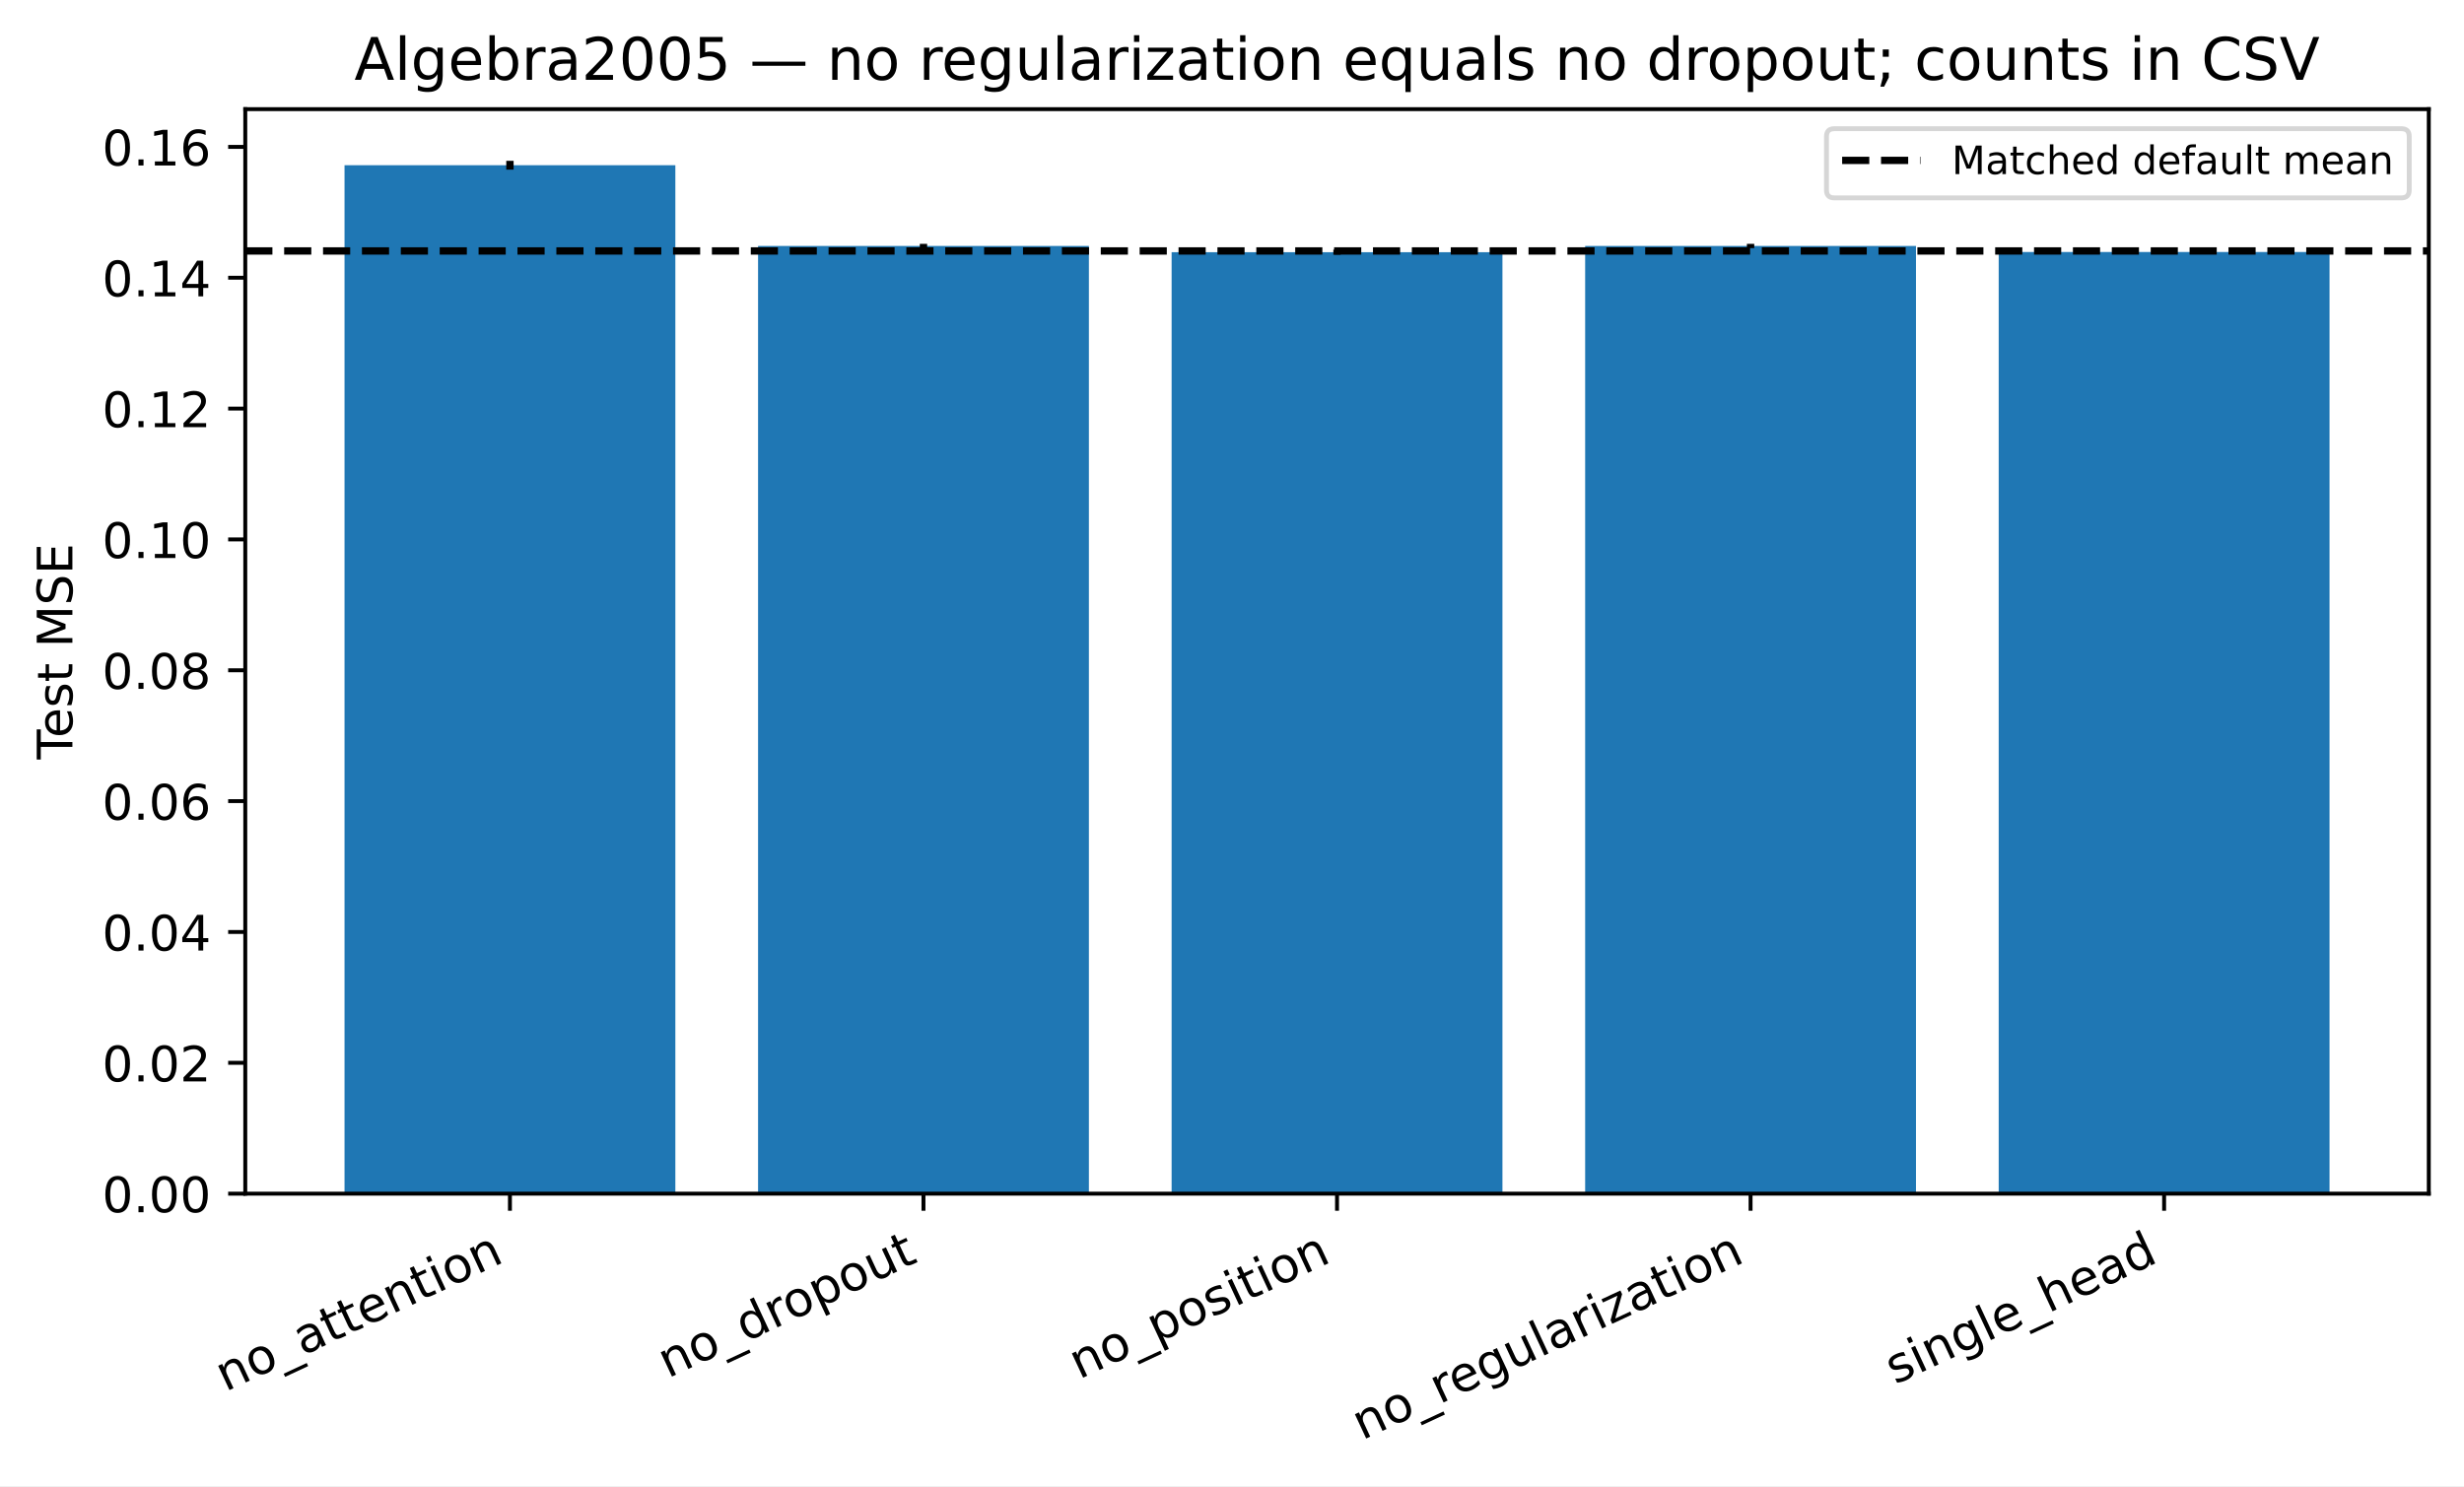
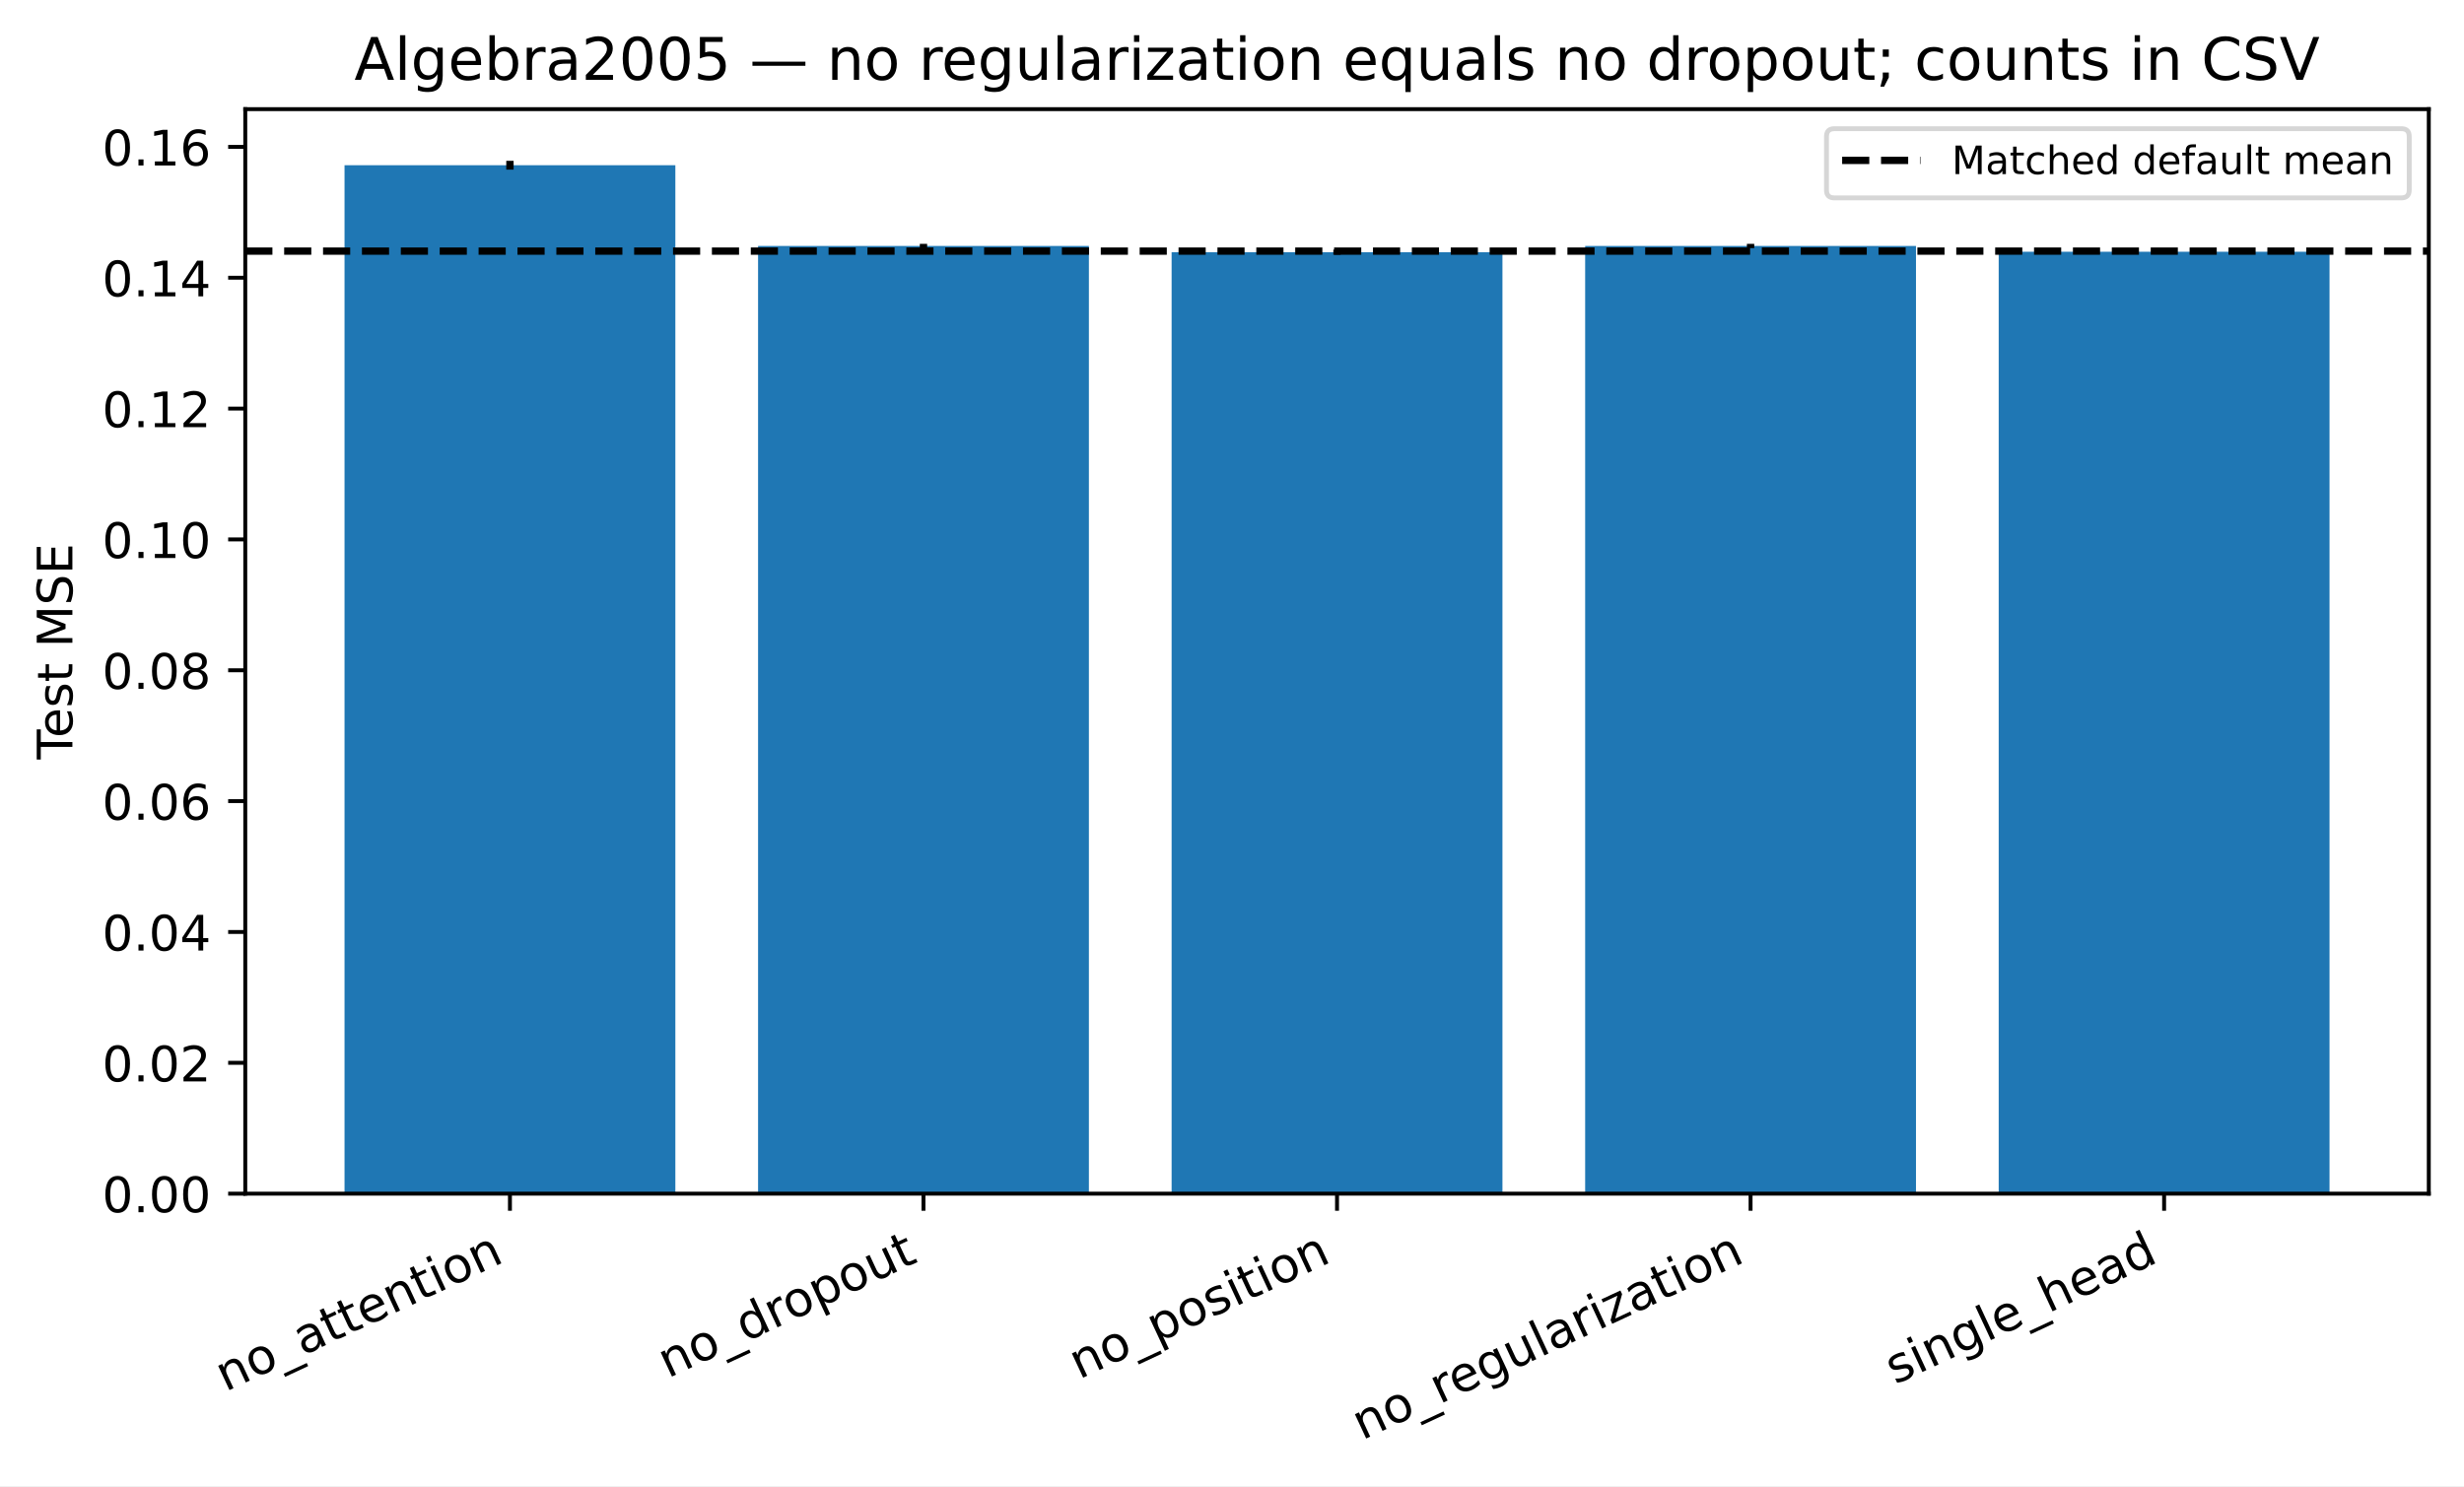
<svg xmlns="http://www.w3.org/2000/svg" xmlns:xlink="http://www.w3.org/1999/xlink" width="503.744pt" height="303.861pt" viewBox="0 0 503.744 303.861" version="1.1">
  <defs>
    <style type="text/css">*{stroke-linejoin: round; stroke-linecap: butt}</style>
  </defs>
  <g id="figure_1">
    <g id="patch_1">
      <path d="M 0 303.861  L 503.744 303.861  L 503.744 0  L 0 0  z " style="fill: #ffffff" />
    </g>
    <g id="axes_1">
      <g id="patch_2">
        <path d="M 50.144 244.078  L 496.544 244.078  L 496.544 22.318  L 50.144 22.318  z " style="fill: #ffffff" />
      </g>
      <g id="patch_3">
-         <path d="M 70.435 244.078  L 138.071 244.078  L 138.071 33.781  L 70.435 33.781  z " clip-path="url(#pffa61a6511)" style="fill: #1f77b4" />
+         <path d="M 70.435 244.078  L 138.071 244.078  L 138.071 33.781  L 70.435 33.781  z " clip-path="url(#pc9ebad5c51)" style="fill: #1f77b4" />
      </g>
      <g id="patch_4">
-         <path d="M 154.98 244.078  L 222.616 244.078  L 222.616 50.295  L 154.98 50.295  z " clip-path="url(#pffa61a6511)" style="fill: #1f77b4" />
+         <path d="M 154.98 244.078  L 222.616 244.078  L 222.616 50.295  L 154.98 50.295  z " clip-path="url(#pc9ebad5c51)" style="fill: #1f77b4" />
      </g>
      <g id="patch_5">
-         <path d="M 239.526 244.078  L 307.162 244.078  L 307.162 51.564  L 239.526 51.564  z " clip-path="url(#pffa61a6511)" style="fill: #1f77b4" />
+         <path d="M 239.526 244.078  L 307.162 244.078  L 307.162 51.564  L 239.526 51.564  z " clip-path="url(#pc9ebad5c51)" style="fill: #1f77b4" />
      </g>
      <g id="patch_6">
-         <path d="M 324.071 244.078  L 391.707 244.078  L 391.707 50.295  L 324.071 50.295  z " clip-path="url(#pffa61a6511)" style="fill: #1f77b4" />
+         <path d="M 324.071 244.078  L 391.707 244.078  L 391.707 50.295  L 324.071 50.295  z " clip-path="url(#pc9ebad5c51)" style="fill: #1f77b4" />
      </g>
      <g id="patch_7">
-         <path d="M 408.616 244.078  L 476.253 244.078  L 476.253 51.525  L 408.616 51.525  z " clip-path="url(#pffa61a6511)" style="fill: #1f77b4" />
+         <path d="M 408.616 244.078  L 476.253 244.078  L 476.253 51.478  L 408.616 51.478  z " clip-path="url(#pc9ebad5c51)" style="fill: #1f77b4" />
      </g>
      <g id="matplotlib.axis_1">
        <g id="xtick_1">
          <g id="line2d_1">
            <defs>
-               <path id="mc448c7e9de" d="M 0 0  L 0 3.5  " style="stroke: #000000; stroke-width: 0.8" />
+               <path id="mb2ed59b067" d="M 0 0  L 0 3.5  " style="stroke: #000000; stroke-width: 0.8" />
            </defs>
            <g>
-               <use xlink:href="#mc448c7e9de" x="104.253" y="244.078" style="stroke: #000000; stroke-width: 0.8" />
+               <use xlink:href="#mb2ed59b067" x="104.253" y="244.078" style="stroke: #000000; stroke-width: 0.8" />
            </g>
          </g>
          <g id="text_1">
            <g transform="translate(46.09527 284.6193) rotate(-25) scale(0.1 -0.1)">
              <defs>
                <path id="DejaVuSans-6e" d="M 3513 2113  L 3513 0  L 2938 0  L 2938 2094  Q 2938 2591 2744 2837  Q 2550 3084 2163 3084  Q 1697 3084 1428 2787  Q 1159 2491 1159 1978  L 1159 0  L 581 0  L 581 3500  L 1159 3500  L 1159 2956  Q 1366 3272 1645 3428  Q 1925 3584 2291 3584  Q 2894 3584 3203 3211  Q 3513 2838 3513 2113  z " transform="scale(0.015625)" />
                <path id="DejaVuSans-6f" d="M 1959 3097  Q 1497 3097 1228 2736  Q 959 2375 959 1747  Q 959 1119 1226 758  Q 1494 397 1959 397  Q 2419 397 2687 759  Q 2956 1122 2956 1747  Q 2956 2369 2687 2733  Q 2419 3097 1959 3097  z M 1959 3584  Q 2709 3584 3137 3096  Q 3566 2609 3566 1747  Q 3566 888 3137 398  Q 2709 -91 1959 -91  Q 1206 -91 779 398  Q 353 888 353 1747  Q 353 2609 779 3096  Q 1206 3584 1959 3584  z " transform="scale(0.015625)" />
                <path id="DejaVuSans-5f" d="M 3263 -1063  L 3263 -1509  L -63 -1509  L -63 -1063  L 3263 -1063  z " transform="scale(0.015625)" />
                <path id="DejaVuSans-61" d="M 2194 1759  Q 1497 1759 1228 1600  Q 959 1441 959 1056  Q 959 750 1161 570  Q 1363 391 1709 391  Q 2188 391 2477 730  Q 2766 1069 2766 1631  L 2766 1759  L 2194 1759  z M 3341 1997  L 3341 0  L 2766 0  L 2766 531  Q 2569 213 2275 61  Q 1981 -91 1556 -91  Q 1019 -91 701 211  Q 384 513 384 1019  Q 384 1609 779 1909  Q 1175 2209 1959 2209  L 2766 2209  L 2766 2266  Q 2766 2663 2505 2880  Q 2244 3097 1772 3097  Q 1472 3097 1187 3025  Q 903 2953 641 2809  L 641 3341  Q 956 3463 1253 3523  Q 1550 3584 1831 3584  Q 2591 3584 2966 3190  Q 3341 2797 3341 1997  z " transform="scale(0.015625)" />
                <path id="DejaVuSans-74" d="M 1172 4494  L 1172 3500  L 2356 3500  L 2356 3053  L 1172 3053  L 1172 1153  Q 1172 725 1289 603  Q 1406 481 1766 481  L 2356 481  L 2356 0  L 1766 0  Q 1100 0 847 248  Q 594 497 594 1153  L 594 3053  L 172 3053  L 172 3500  L 594 3500  L 594 4494  L 1172 4494  z " transform="scale(0.015625)" />
                <path id="DejaVuSans-65" d="M 3597 1894  L 3597 1613  L 953 1613  Q 991 1019 1311 708  Q 1631 397 2203 397  Q 2534 397 2845 478  Q 3156 559 3463 722  L 3463 178  Q 3153 47 2828 -22  Q 2503 -91 2169 -91  Q 1331 -91 842 396  Q 353 884 353 1716  Q 353 2575 817 3079  Q 1281 3584 2069 3584  Q 2775 3584 3186 3129  Q 3597 2675 3597 1894  z M 3022 2063  Q 3016 2534 2758 2815  Q 2500 3097 2075 3097  Q 1594 3097 1305 2825  Q 1016 2553 972 2059  L 3022 2063  z " transform="scale(0.015625)" />
                <path id="DejaVuSans-69" d="M 603 3500  L 1178 3500  L 1178 0  L 603 0  L 603 3500  z M 603 4863  L 1178 4863  L 1178 4134  L 603 4134  L 603 4863  z " transform="scale(0.015625)" />
              </defs>
              <use xlink:href="#DejaVuSans-6e" />
              <use xlink:href="#DejaVuSans-6f" x="63.379" />
              <use xlink:href="#DejaVuSans-5f" x="124.561" />
              <use xlink:href="#DejaVuSans-61" x="174.561" />
              <use xlink:href="#DejaVuSans-74" x="235.84" />
              <use xlink:href="#DejaVuSans-74" x="275.049" />
              <use xlink:href="#DejaVuSans-65" x="314.258" />
              <use xlink:href="#DejaVuSans-6e" x="375.781" />
              <use xlink:href="#DejaVuSans-74" x="439.16" />
              <use xlink:href="#DejaVuSans-69" x="478.369" />
              <use xlink:href="#DejaVuSans-6f" x="506.152" />
              <use xlink:href="#DejaVuSans-6e" x="567.334" />
            </g>
          </g>
        </g>
        <g id="xtick_2">
          <g id="line2d_2">
            <g>
-               <use xlink:href="#mc448c7e9de" x="188.798" y="244.078" style="stroke: #000000; stroke-width: 0.8" />
+               <use xlink:href="#mb2ed59b067" x="188.798" y="244.078" style="stroke: #000000; stroke-width: 0.8" />
            </g>
          </g>
          <g id="text_2">
            <g transform="translate(136.5643 281.8571) rotate(-25) scale(0.1 -0.1)">
              <defs>
                <path id="DejaVuSans-64" d="M 2906 2969  L 2906 4863  L 3481 4863  L 3481 0  L 2906 0  L 2906 525  Q 2725 213 2448 61  Q 2172 -91 1784 -91  Q 1150 -91 751 415  Q 353 922 353 1747  Q 353 2572 751 3078  Q 1150 3584 1784 3584  Q 2172 3584 2448 3432  Q 2725 3281 2906 2969  z M 947 1747  Q 947 1113 1208 752  Q 1469 391 1925 391  Q 2381 391 2643 752  Q 2906 1113 2906 1747  Q 2906 2381 2643 2742  Q 2381 3103 1925 3103  Q 1469 3103 1208 2742  Q 947 2381 947 1747  z " transform="scale(0.015625)" />
                <path id="DejaVuSans-72" d="M 2631 2963  Q 2534 3019 2420 3045  Q 2306 3072 2169 3072  Q 1681 3072 1420 2755  Q 1159 2438 1159 1844  L 1159 0  L 581 0  L 581 3500  L 1159 3500  L 1159 2956  Q 1341 3275 1631 3429  Q 1922 3584 2338 3584  Q 2397 3584 2469 3576  Q 2541 3569 2628 3553  L 2631 2963  z " transform="scale(0.015625)" />
                <path id="DejaVuSans-70" d="M 1159 525  L 1159 -1331  L 581 -1331  L 581 3500  L 1159 3500  L 1159 2969  Q 1341 3281 1617 3432  Q 1894 3584 2278 3584  Q 2916 3584 3314 3078  Q 3713 2572 3713 1747  Q 3713 922 3314 415  Q 2916 -91 2278 -91  Q 1894 -91 1617 61  Q 1341 213 1159 525  z M 3116 1747  Q 3116 2381 2855 2742  Q 2594 3103 2138 3103  Q 1681 3103 1420 2742  Q 1159 2381 1159 1747  Q 1159 1113 1420 752  Q 1681 391 2138 391  Q 2594 391 2855 752  Q 3116 1113 3116 1747  z " transform="scale(0.015625)" />
                <path id="DejaVuSans-75" d="M 544 1381  L 544 3500  L 1119 3500  L 1119 1403  Q 1119 906 1312 657  Q 1506 409 1894 409  Q 2359 409 2629 706  Q 2900 1003 2900 1516  L 2900 3500  L 3475 3500  L 3475 0  L 2900 0  L 2900 538  Q 2691 219 2414 64  Q 2138 -91 1772 -91  Q 1169 -91 856 284  Q 544 659 544 1381  z M 1991 3584  L 1991 3584  z " transform="scale(0.015625)" />
              </defs>
              <use xlink:href="#DejaVuSans-6e" />
              <use xlink:href="#DejaVuSans-6f" x="63.379" />
              <use xlink:href="#DejaVuSans-5f" x="124.561" />
              <use xlink:href="#DejaVuSans-64" x="174.561" />
              <use xlink:href="#DejaVuSans-72" x="238.037" />
              <use xlink:href="#DejaVuSans-6f" x="276.9" />
              <use xlink:href="#DejaVuSans-70" x="338.082" />
              <use xlink:href="#DejaVuSans-6f" x="401.559" />
              <use xlink:href="#DejaVuSans-75" x="462.74" />
              <use xlink:href="#DejaVuSans-74" x="526.119" />
            </g>
          </g>
        </g>
        <g id="xtick_3">
          <g id="line2d_3">
            <g>
-               <use xlink:href="#mc448c7e9de" x="273.344" y="244.078" style="stroke: #000000; stroke-width: 0.8" />
+               <use xlink:href="#mb2ed59b067" x="273.344" y="244.078" style="stroke: #000000; stroke-width: 0.8" />
            </g>
          </g>
          <g id="text_3">
            <g transform="translate(220.6283 282.0816) rotate(-25) scale(0.1 -0.1)">
              <defs>
                <path id="DejaVuSans-73" d="M 2834 3397  L 2834 2853  Q 2591 2978 2328 3040  Q 2066 3103 1784 3103  Q 1356 3103 1142 2972  Q 928 2841 928 2578  Q 928 2378 1081 2264  Q 1234 2150 1697 2047  L 1894 2003  Q 2506 1872 2764 1633  Q 3022 1394 3022 966  Q 3022 478 2636 193  Q 2250 -91 1575 -91  Q 1294 -91 989 -36  Q 684 19 347 128  L 347 722  Q 666 556 975 473  Q 1284 391 1588 391  Q 1994 391 2212 530  Q 2431 669 2431 922  Q 2431 1156 2273 1281  Q 2116 1406 1581 1522  L 1381 1569  Q 847 1681 609 1914  Q 372 2147 372 2553  Q 372 3047 722 3315  Q 1072 3584 1716 3584  Q 2034 3584 2315 3537  Q 2597 3491 2834 3397  z " transform="scale(0.015625)" />
              </defs>
              <use xlink:href="#DejaVuSans-6e" />
              <use xlink:href="#DejaVuSans-6f" x="63.379" />
              <use xlink:href="#DejaVuSans-5f" x="124.561" />
              <use xlink:href="#DejaVuSans-70" x="174.561" />
              <use xlink:href="#DejaVuSans-6f" x="238.037" />
              <use xlink:href="#DejaVuSans-73" x="299.219" />
              <use xlink:href="#DejaVuSans-69" x="351.318" />
              <use xlink:href="#DejaVuSans-74" x="379.102" />
              <use xlink:href="#DejaVuSans-69" x="418.311" />
              <use xlink:href="#DejaVuSans-6f" x="446.094" />
              <use xlink:href="#DejaVuSans-6e" x="507.275" />
            </g>
          </g>
        </g>
        <g id="xtick_4">
          <g id="line2d_4">
            <g>
-               <use xlink:href="#mc448c7e9de" x="357.889" y="244.078" style="stroke: #000000; stroke-width: 0.8" />
+               <use xlink:href="#mb2ed59b067" x="357.889" y="244.078" style="stroke: #000000; stroke-width: 0.8" />
            </g>
          </g>
          <g id="text_4">
            <g transform="translate(278.49 294.5244) rotate(-25) scale(0.1 -0.1)">
              <defs>
                <path id="DejaVuSans-67" d="M 2906 1791  Q 2906 2416 2648 2759  Q 2391 3103 1925 3103  Q 1463 3103 1205 2759  Q 947 2416 947 1791  Q 947 1169 1205 825  Q 1463 481 1925 481  Q 2391 481 2648 825  Q 2906 1169 2906 1791  z M 3481 434  Q 3481 -459 3084 -895  Q 2688 -1331 1869 -1331  Q 1566 -1331 1297 -1286  Q 1028 -1241 775 -1147  L 775 -588  Q 1028 -725 1275 -790  Q 1522 -856 1778 -856  Q 2344 -856 2625 -561  Q 2906 -266 2906 331  L 2906 616  Q 2728 306 2450 153  Q 2172 0 1784 0  Q 1141 0 747 490  Q 353 981 353 1791  Q 353 2603 747 3093  Q 1141 3584 1784 3584  Q 2172 3584 2450 3431  Q 2728 3278 2906 2969  L 2906 3500  L 3481 3500  L 3481 434  z " transform="scale(0.015625)" />
                <path id="DejaVuSans-6c" d="M 603 4863  L 1178 4863  L 1178 0  L 603 0  L 603 4863  z " transform="scale(0.015625)" />
                <path id="DejaVuSans-7a" d="M 353 3500  L 3084 3500  L 3084 2975  L 922 459  L 3084 459  L 3084 0  L 275 0  L 275 525  L 2438 3041  L 353 3041  L 353 3500  z " transform="scale(0.015625)" />
              </defs>
              <use xlink:href="#DejaVuSans-6e" />
              <use xlink:href="#DejaVuSans-6f" x="63.379" />
              <use xlink:href="#DejaVuSans-5f" x="124.561" />
              <use xlink:href="#DejaVuSans-72" x="174.561" />
              <use xlink:href="#DejaVuSans-65" x="213.424" />
              <use xlink:href="#DejaVuSans-67" x="274.947" />
              <use xlink:href="#DejaVuSans-75" x="338.424" />
              <use xlink:href="#DejaVuSans-6c" x="401.803" />
              <use xlink:href="#DejaVuSans-61" x="429.586" />
              <use xlink:href="#DejaVuSans-72" x="490.865" />
              <use xlink:href="#DejaVuSans-69" x="531.979" />
              <use xlink:href="#DejaVuSans-7a" x="559.762" />
              <use xlink:href="#DejaVuSans-61" x="612.252" />
              <use xlink:href="#DejaVuSans-74" x="673.531" />
              <use xlink:href="#DejaVuSans-69" x="712.74" />
              <use xlink:href="#DejaVuSans-6f" x="740.523" />
              <use xlink:href="#DejaVuSans-6e" x="801.705" />
            </g>
          </g>
        </g>
        <g id="xtick_5">
          <g id="line2d_5">
            <g>
-               <use xlink:href="#mc448c7e9de" x="442.435" y="244.078" style="stroke: #000000; stroke-width: 0.8" />
+               <use xlink:href="#mb2ed59b067" x="442.435" y="244.078" style="stroke: #000000; stroke-width: 0.8" />
            </g>
          </g>
          <g id="text_5">
            <g transform="translate(387.4477 283.1408) rotate(-25) scale(0.1 -0.1)">
              <defs>
                <path id="DejaVuSans-68" d="M 3513 2113  L 3513 0  L 2938 0  L 2938 2094  Q 2938 2591 2744 2837  Q 2550 3084 2163 3084  Q 1697 3084 1428 2787  Q 1159 2491 1159 1978  L 1159 0  L 581 0  L 581 4863  L 1159 4863  L 1159 2956  Q 1366 3272 1645 3428  Q 1925 3584 2291 3584  Q 2894 3584 3203 3211  Q 3513 2838 3513 2113  z " transform="scale(0.015625)" />
              </defs>
              <use xlink:href="#DejaVuSans-73" />
              <use xlink:href="#DejaVuSans-69" x="52.1" />
              <use xlink:href="#DejaVuSans-6e" x="79.883" />
              <use xlink:href="#DejaVuSans-67" x="143.262" />
              <use xlink:href="#DejaVuSans-6c" x="206.738" />
              <use xlink:href="#DejaVuSans-65" x="234.521" />
              <use xlink:href="#DejaVuSans-5f" x="296.045" />
              <use xlink:href="#DejaVuSans-68" x="346.045" />
              <use xlink:href="#DejaVuSans-65" x="409.424" />
              <use xlink:href="#DejaVuSans-61" x="470.947" />
              <use xlink:href="#DejaVuSans-64" x="532.227" />
            </g>
          </g>
        </g>
      </g>
      <g id="matplotlib.axis_2">
        <g id="ytick_1">
          <g id="line2d_6">
            <defs>
-               <path id="m46045a763a" d="M 0 0  L -3.5 0  " style="stroke: #000000; stroke-width: 0.8" />
+               <path id="mafb5e9e0f9" d="M 0 0  L -3.5 0  " style="stroke: #000000; stroke-width: 0.8" />
            </defs>
            <g>
-               <use xlink:href="#m46045a763a" x="50.144" y="244.078" style="stroke: #000000; stroke-width: 0.8" />
+               <use xlink:href="#mafb5e9e0f9" x="50.144" y="244.078" style="stroke: #000000; stroke-width: 0.8" />
            </g>
          </g>
          <g id="text_6">
            <g transform="translate(20.87813 247.8773) scale(0.1 -0.1)">
              <defs>
                <path id="DejaVuSans-30" d="M 2034 4250  Q 1547 4250 1301 3770  Q 1056 3291 1056 2328  Q 1056 1369 1301 889  Q 1547 409 2034 409  Q 2525 409 2770 889  Q 3016 1369 3016 2328  Q 3016 3291 2770 3770  Q 2525 4250 2034 4250  z M 2034 4750  Q 2819 4750 3233 4129  Q 3647 3509 3647 2328  Q 3647 1150 3233 529  Q 2819 -91 2034 -91  Q 1250 -91 836 529  Q 422 1150 422 2328  Q 422 3509 836 4129  Q 1250 4750 2034 4750  z " transform="scale(0.015625)" />
                <path id="DejaVuSans-2e" d="M 684 794  L 1344 794  L 1344 0  L 684 0  L 684 794  z " transform="scale(0.015625)" />
              </defs>
              <use xlink:href="#DejaVuSans-30" />
              <use xlink:href="#DejaVuSans-2e" x="63.623" />
              <use xlink:href="#DejaVuSans-30" x="95.41" />
              <use xlink:href="#DejaVuSans-30" x="159.033" />
            </g>
          </g>
        </g>
        <g id="ytick_2">
          <g id="line2d_7">
            <g>
-               <use xlink:href="#m46045a763a" x="50.144" y="217.323" style="stroke: #000000; stroke-width: 0.8" />
+               <use xlink:href="#mafb5e9e0f9" x="50.144" y="217.323" style="stroke: #000000; stroke-width: 0.8" />
            </g>
          </g>
          <g id="text_7">
            <g transform="translate(20.87813 221.1222) scale(0.1 -0.1)">
              <defs>
                <path id="DejaVuSans-32" d="M 1228 531  L 3431 531  L 3431 0  L 469 0  L 469 531  Q 828 903 1448 1529  Q 2069 2156 2228 2338  Q 2531 2678 2651 2914  Q 2772 3150 2772 3378  Q 2772 3750 2511 3984  Q 2250 4219 1831 4219  Q 1534 4219 1204 4116  Q 875 4013 500 3803  L 500 4441  Q 881 4594 1212 4672  Q 1544 4750 1819 4750  Q 2544 4750 2975 4387  Q 3406 4025 3406 3419  Q 3406 3131 3298 2873  Q 3191 2616 2906 2266  Q 2828 2175 2409 1742  Q 1991 1309 1228 531  z " transform="scale(0.015625)" />
              </defs>
              <use xlink:href="#DejaVuSans-30" />
              <use xlink:href="#DejaVuSans-2e" x="63.623" />
              <use xlink:href="#DejaVuSans-30" x="95.41" />
              <use xlink:href="#DejaVuSans-32" x="159.033" />
            </g>
          </g>
        </g>
        <g id="ytick_3">
          <g id="line2d_8">
            <g>
-               <use xlink:href="#m46045a763a" x="50.144" y="190.568" style="stroke: #000000; stroke-width: 0.8" />
+               <use xlink:href="#mafb5e9e0f9" x="50.144" y="190.568" style="stroke: #000000; stroke-width: 0.8" />
            </g>
          </g>
          <g id="text_8">
            <g transform="translate(20.87813 194.3671) scale(0.1 -0.1)">
              <defs>
                <path id="DejaVuSans-34" d="M 2419 4116  L 825 1625  L 2419 1625  L 2419 4116  z M 2253 4666  L 3047 4666  L 3047 1625  L 3713 1625  L 3713 1100  L 3047 1100  L 3047 0  L 2419 0  L 2419 1100  L 313 1100  L 313 1709  L 2253 4666  z " transform="scale(0.015625)" />
              </defs>
              <use xlink:href="#DejaVuSans-30" />
              <use xlink:href="#DejaVuSans-2e" x="63.623" />
              <use xlink:href="#DejaVuSans-30" x="95.41" />
              <use xlink:href="#DejaVuSans-34" x="159.033" />
            </g>
          </g>
        </g>
        <g id="ytick_4">
          <g id="line2d_9">
            <g>
-               <use xlink:href="#m46045a763a" x="50.144" y="163.813" style="stroke: #000000; stroke-width: 0.8" />
+               <use xlink:href="#mafb5e9e0f9" x="50.144" y="163.813" style="stroke: #000000; stroke-width: 0.8" />
            </g>
          </g>
          <g id="text_9">
            <g transform="translate(20.87813 167.612) scale(0.1 -0.1)">
              <defs>
                <path id="DejaVuSans-36" d="M 2113 2584  Q 1688 2584 1439 2293  Q 1191 2003 1191 1497  Q 1191 994 1439 701  Q 1688 409 2113 409  Q 2538 409 2786 701  Q 3034 994 3034 1497  Q 3034 2003 2786 2293  Q 2538 2584 2113 2584  z M 3366 4563  L 3366 3988  Q 3128 4100 2886 4159  Q 2644 4219 2406 4219  Q 1781 4219 1451 3797  Q 1122 3375 1075 2522  Q 1259 2794 1537 2939  Q 1816 3084 2150 3084  Q 2853 3084 3261 2657  Q 3669 2231 3669 1497  Q 3669 778 3244 343  Q 2819 -91 2113 -91  Q 1303 -91 875 529  Q 447 1150 447 2328  Q 447 3434 972 4092  Q 1497 4750 2381 4750  Q 2619 4750 2861 4703  Q 3103 4656 3366 4563  z " transform="scale(0.015625)" />
              </defs>
              <use xlink:href="#DejaVuSans-30" />
              <use xlink:href="#DejaVuSans-2e" x="63.623" />
              <use xlink:href="#DejaVuSans-30" x="95.41" />
              <use xlink:href="#DejaVuSans-36" x="159.033" />
            </g>
          </g>
        </g>
        <g id="ytick_5">
          <g id="line2d_10">
            <g>
-               <use xlink:href="#m46045a763a" x="50.144" y="137.058" style="stroke: #000000; stroke-width: 0.8" />
+               <use xlink:href="#mafb5e9e0f9" x="50.144" y="137.058" style="stroke: #000000; stroke-width: 0.8" />
            </g>
          </g>
          <g id="text_10">
            <g transform="translate(20.87813 140.8569) scale(0.1 -0.1)">
              <defs>
                <path id="DejaVuSans-38" d="M 2034 2216  Q 1584 2216 1326 1975  Q 1069 1734 1069 1313  Q 1069 891 1326 650  Q 1584 409 2034 409  Q 2484 409 2743 651  Q 3003 894 3003 1313  Q 3003 1734 2745 1975  Q 2488 2216 2034 2216  z M 1403 2484  Q 997 2584 770 2862  Q 544 3141 544 3541  Q 544 4100 942 4425  Q 1341 4750 2034 4750  Q 2731 4750 3128 4425  Q 3525 4100 3525 3541  Q 3525 3141 3298 2862  Q 3072 2584 2669 2484  Q 3125 2378 3379 2068  Q 3634 1759 3634 1313  Q 3634 634 3220 271  Q 2806 -91 2034 -91  Q 1263 -91 848 271  Q 434 634 434 1313  Q 434 1759 690 2068  Q 947 2378 1403 2484  z M 1172 3481  Q 1172 3119 1398 2916  Q 1625 2713 2034 2713  Q 2441 2713 2670 2916  Q 2900 3119 2900 3481  Q 2900 3844 2670 4047  Q 2441 4250 2034 4250  Q 1625 4250 1398 4047  Q 1172 3844 1172 3481  z " transform="scale(0.015625)" />
              </defs>
              <use xlink:href="#DejaVuSans-30" />
              <use xlink:href="#DejaVuSans-2e" x="63.623" />
              <use xlink:href="#DejaVuSans-30" x="95.41" />
              <use xlink:href="#DejaVuSans-38" x="159.033" />
            </g>
          </g>
        </g>
        <g id="ytick_6">
          <g id="line2d_11">
            <g>
-               <use xlink:href="#m46045a763a" x="50.144" y="110.303" style="stroke: #000000; stroke-width: 0.8" />
+               <use xlink:href="#mafb5e9e0f9" x="50.144" y="110.303" style="stroke: #000000; stroke-width: 0.8" />
            </g>
          </g>
          <g id="text_11">
            <g transform="translate(20.87813 114.1018) scale(0.1 -0.1)">
              <defs>
                <path id="DejaVuSans-31" d="M 794 531  L 1825 531  L 1825 4091  L 703 3866  L 703 4441  L 1819 4666  L 2450 4666  L 2450 531  L 3481 531  L 3481 0  L 794 0  L 794 531  z " transform="scale(0.015625)" />
              </defs>
              <use xlink:href="#DejaVuSans-30" />
              <use xlink:href="#DejaVuSans-2e" x="63.623" />
              <use xlink:href="#DejaVuSans-31" x="95.41" />
              <use xlink:href="#DejaVuSans-30" x="159.033" />
            </g>
          </g>
        </g>
        <g id="ytick_7">
          <g id="line2d_12">
            <g>
-               <use xlink:href="#m46045a763a" x="50.144" y="83.548" style="stroke: #000000; stroke-width: 0.8" />
+               <use xlink:href="#mafb5e9e0f9" x="50.144" y="83.548" style="stroke: #000000; stroke-width: 0.8" />
            </g>
          </g>
          <g id="text_12">
            <g transform="translate(20.87813 87.34674) scale(0.1 -0.1)">
              <use xlink:href="#DejaVuSans-30" />
              <use xlink:href="#DejaVuSans-2e" x="63.623" />
              <use xlink:href="#DejaVuSans-31" x="95.41" />
              <use xlink:href="#DejaVuSans-32" x="159.033" />
            </g>
          </g>
        </g>
        <g id="ytick_8">
          <g id="line2d_13">
            <g>
-               <use xlink:href="#m46045a763a" x="50.144" y="56.792" style="stroke: #000000; stroke-width: 0.8" />
+               <use xlink:href="#mafb5e9e0f9" x="50.144" y="56.792" style="stroke: #000000; stroke-width: 0.8" />
            </g>
          </g>
          <g id="text_13">
            <g transform="translate(20.87813 60.59163) scale(0.1 -0.1)">
              <use xlink:href="#DejaVuSans-30" />
              <use xlink:href="#DejaVuSans-2e" x="63.623" />
              <use xlink:href="#DejaVuSans-31" x="95.41" />
              <use xlink:href="#DejaVuSans-34" x="159.033" />
            </g>
          </g>
        </g>
        <g id="ytick_9">
          <g id="line2d_14">
            <g>
-               <use xlink:href="#m46045a763a" x="50.144" y="30.037" style="stroke: #000000; stroke-width: 0.8" />
+               <use xlink:href="#mafb5e9e0f9" x="50.144" y="30.037" style="stroke: #000000; stroke-width: 0.8" />
            </g>
          </g>
          <g id="text_14">
            <g transform="translate(20.87813 33.83653) scale(0.1 -0.1)">
              <use xlink:href="#DejaVuSans-30" />
              <use xlink:href="#DejaVuSans-2e" x="63.623" />
              <use xlink:href="#DejaVuSans-31" x="95.41" />
              <use xlink:href="#DejaVuSans-36" x="159.033" />
            </g>
          </g>
        </g>
        <g id="text_15">
          <g transform="translate(14.79844 155.2802) rotate(-90) scale(0.1 -0.1)">
            <defs>
              <path id="DejaVuSans-54" d="M -19 4666  L 3928 4666  L 3928 4134  L 2272 4134  L 2272 0  L 1638 0  L 1638 4134  L -19 4134  L -19 4666  z " transform="scale(0.015625)" />
              <path id="DejaVuSans-20" transform="scale(0.015625)" />
              <path id="DejaVuSans-4d" d="M 628 4666  L 1569 4666  L 2759 1491  L 3956 4666  L 4897 4666  L 4897 0  L 4281 0  L 4281 4097  L 3078 897  L 2444 897  L 1241 4097  L 1241 0  L 628 0  L 628 4666  z " transform="scale(0.015625)" />
              <path id="DejaVuSans-53" d="M 3425 4513  L 3425 3897  Q 3066 4069 2747 4153  Q 2428 4238 2131 4238  Q 1616 4238 1336 4038  Q 1056 3838 1056 3469  Q 1056 3159 1242 3001  Q 1428 2844 1947 2747  L 2328 2669  Q 3034 2534 3370 2195  Q 3706 1856 3706 1288  Q 3706 609 3251 259  Q 2797 -91 1919 -91  Q 1588 -91 1214 -16  Q 841 59 441 206  L 441 856  Q 825 641 1194 531  Q 1563 422 1919 422  Q 2459 422 2753 634  Q 3047 847 3047 1241  Q 3047 1584 2836 1778  Q 2625 1972 2144 2069  L 1759 2144  Q 1053 2284 737 2584  Q 422 2884 422 3419  Q 422 4038 858 4394  Q 1294 4750 2059 4750  Q 2388 4750 2728 4690  Q 3069 4631 3425 4513  z " transform="scale(0.015625)" />
              <path id="DejaVuSans-45" d="M 628 4666  L 3578 4666  L 3578 4134  L 1259 4134  L 1259 2753  L 3481 2753  L 3481 2222  L 1259 2222  L 1259 531  L 3634 531  L 3634 0  L 628 0  L 628 4666  z " transform="scale(0.015625)" />
            </defs>
            <use xlink:href="#DejaVuSans-54" />
            <use xlink:href="#DejaVuSans-65" x="44.084" />
            <use xlink:href="#DejaVuSans-73" x="105.607" />
            <use xlink:href="#DejaVuSans-74" x="157.707" />
            <use xlink:href="#DejaVuSans-20" x="196.916" />
            <use xlink:href="#DejaVuSans-4d" x="228.703" />
            <use xlink:href="#DejaVuSans-53" x="314.982" />
            <use xlink:href="#DejaVuSans-45" x="378.459" />
          </g>
        </g>
      </g>
      <g id="LineCollection_1">
-         <path d="M 104.253 34.684  L 104.253 32.878  " clip-path="url(#pffa61a6511)" style="fill: none; stroke: #000000; stroke-width: 1.5" />
-         <path d="M 188.798 50.733  L 188.798 49.858  " clip-path="url(#pffa61a6511)" style="fill: none; stroke: #000000; stroke-width: 1.5" />
-         <path d="M 273.344 52.079  L 273.344 51.048  " clip-path="url(#pffa61a6511)" style="fill: none; stroke: #000000; stroke-width: 1.5" />
-         <path d="M 357.889 50.733  L 357.889 49.858  " clip-path="url(#pffa61a6511)" style="fill: none; stroke: #000000; stroke-width: 1.5" />
-         <path d="M 442.435 51.592  L 442.435 51.458  " clip-path="url(#pffa61a6511)" style="fill: none; stroke: #000000; stroke-width: 1.5" />
+         <path d="M 104.253 34.684  L 104.253 32.878  " clip-path="url(#pc9ebad5c51)" style="fill: none; stroke: #000000; stroke-width: 1.5" />
+         <path d="M 188.798 50.733  L 188.798 49.858  " clip-path="url(#pc9ebad5c51)" style="fill: none; stroke: #000000; stroke-width: 1.5" />
+         <path d="M 273.344 52.079  L 273.344 51.048  " clip-path="url(#pc9ebad5c51)" style="fill: none; stroke: #000000; stroke-width: 1.5" />
+         <path d="M 357.889 50.733  L 357.889 49.858  " clip-path="url(#pc9ebad5c51)" style="fill: none; stroke: #000000; stroke-width: 1.5" />
+         <path d="M 442.435 51.689  L 442.435 51.267  " clip-path="url(#pc9ebad5c51)" style="fill: none; stroke: #000000; stroke-width: 1.5" />
      </g>
      <g id="line2d_15">
-         <path d="M 50.144 51.316  L 496.544 51.316  " clip-path="url(#pffa61a6511)" style="fill: none; stroke-dasharray: 5.55,2.4; stroke-dashoffset: 0; stroke: #000000; stroke-width: 1.5" />
+         <path d="M 50.144 51.349  L 496.544 51.349  " clip-path="url(#pc9ebad5c51)" style="fill: none; stroke-dasharray: 5.55,2.4; stroke-dashoffset: 0; stroke: #000000; stroke-width: 1.5" />
      </g>
      <g id="patch_8">
        <path d="M 50.144 244.078  L 50.144 22.318  " style="fill: none; stroke: #000000; stroke-width: 0.8; stroke-linejoin: miter; stroke-linecap: square" />
      </g>
      <g id="patch_9">
        <path d="M 496.544 244.078  L 496.544 22.318  " style="fill: none; stroke: #000000; stroke-width: 0.8; stroke-linejoin: miter; stroke-linecap: square" />
      </g>
      <g id="patch_10">
        <path d="M 50.144 244.078  L 496.544 244.078  " style="fill: none; stroke: #000000; stroke-width: 0.8; stroke-linejoin: miter; stroke-linecap: square" />
      </g>
      <g id="patch_11">
        <path d="M 50.144 22.318  L 496.544 22.318  " style="fill: none; stroke: #000000; stroke-width: 0.8; stroke-linejoin: miter; stroke-linecap: square" />
      </g>
      <g id="text_16">
        <g transform="translate(72.44219 16.31812) scale(0.12 -0.12)">
          <defs>
            <path id="DejaVuSans-41" d="M 2188 4044  L 1331 1722  L 3047 1722  L 2188 4044  z M 1831 4666  L 2547 4666  L 4325 0  L 3669 0  L 3244 1197  L 1141 1197  L 716 0  L 50 0  L 1831 4666  z " transform="scale(0.015625)" />
            <path id="DejaVuSans-62" d="M 3116 1747  Q 3116 2381 2855 2742  Q 2594 3103 2138 3103  Q 1681 3103 1420 2742  Q 1159 2381 1159 1747  Q 1159 1113 1420 752  Q 1681 391 2138 391  Q 2594 391 2855 752  Q 3116 1113 3116 1747  z M 1159 2969  Q 1341 3281 1617 3432  Q 1894 3584 2278 3584  Q 2916 3584 3314 3078  Q 3713 2572 3713 1747  Q 3713 922 3314 415  Q 2916 -91 2278 -91  Q 1894 -91 1617 61  Q 1341 213 1159 525  L 1159 0  L 581 0  L 581 4863  L 1159 4863  L 1159 2969  z " transform="scale(0.015625)" />
            <path id="DejaVuSans-35" d="M 691 4666  L 3169 4666  L 3169 4134  L 1269 4134  L 1269 2991  Q 1406 3038 1543 3061  Q 1681 3084 1819 3084  Q 2600 3084 3056 2656  Q 3513 2228 3513 1497  Q 3513 744 3044 326  Q 2575 -91 1722 -91  Q 1428 -91 1123 -41  Q 819 9 494 109  L 494 744  Q 775 591 1075 516  Q 1375 441 1709 441  Q 2250 441 2565 725  Q 2881 1009 2881 1497  Q 2881 1984 2565 2268  Q 2250 2553 1709 2553  Q 1456 2553 1204 2497  Q 953 2441 691 2322  L 691 4666  z " transform="scale(0.015625)" />
            <path id="DejaVuSans-2014" d="M 313 1978  L 6088 1978  L 6088 1528  L 313 1528  L 313 1978  z " transform="scale(0.015625)" />
            <path id="DejaVuSans-71" d="M 947 1747  Q 947 1113 1208 752  Q 1469 391 1925 391  Q 2381 391 2643 752  Q 2906 1113 2906 1747  Q 2906 2381 2643 2742  Q 2381 3103 1925 3103  Q 1469 3103 1208 2742  Q 947 2381 947 1747  z M 2906 525  Q 2725 213 2448 61  Q 2172 -91 1784 -91  Q 1150 -91 751 415  Q 353 922 353 1747  Q 353 2572 751 3078  Q 1150 3584 1784 3584  Q 2172 3584 2448 3432  Q 2725 3281 2906 2969  L 2906 3500  L 3481 3500  L 3481 -1331  L 2906 -1331  L 2906 525  z " transform="scale(0.015625)" />
            <path id="DejaVuSans-3b" d="M 750 3309  L 1409 3309  L 1409 2516  L 750 2516  L 750 3309  z M 750 794  L 1409 794  L 1409 256  L 897 -744  L 494 -744  L 750 256  L 750 794  z " transform="scale(0.015625)" />
            <path id="DejaVuSans-63" d="M 3122 3366  L 3122 2828  Q 2878 2963 2633 3030  Q 2388 3097 2138 3097  Q 1578 3097 1268 2742  Q 959 2388 959 1747  Q 959 1106 1268 751  Q 1578 397 2138 397  Q 2388 397 2633 464  Q 2878 531 3122 666  L 3122 134  Q 2881 22 2623 -34  Q 2366 -91 2075 -91  Q 1284 -91 818 406  Q 353 903 353 1747  Q 353 2603 823 3093  Q 1294 3584 2113 3584  Q 2378 3584 2631 3529  Q 2884 3475 3122 3366  z " transform="scale(0.015625)" />
            <path id="DejaVuSans-43" d="M 4122 4306  L 4122 3641  Q 3803 3938 3442 4084  Q 3081 4231 2675 4231  Q 1875 4231 1450 3742  Q 1025 3253 1025 2328  Q 1025 1406 1450 917  Q 1875 428 2675 428  Q 3081 428 3442 575  Q 3803 722 4122 1019  L 4122 359  Q 3791 134 3420 21  Q 3050 -91 2638 -91  Q 1578 -91 968 557  Q 359 1206 359 2328  Q 359 3453 968 4101  Q 1578 4750 2638 4750  Q 3056 4750 3426 4639  Q 3797 4528 4122 4306  z " transform="scale(0.015625)" />
            <path id="DejaVuSans-56" d="M 1831 0  L 50 4666  L 709 4666  L 2188 738  L 3669 4666  L 4325 4666  L 2547 0  L 1831 0  z " transform="scale(0.015625)" />
          </defs>
          <use xlink:href="#DejaVuSans-41" />
          <use xlink:href="#DejaVuSans-6c" x="68.408" />
          <use xlink:href="#DejaVuSans-67" x="96.191" />
          <use xlink:href="#DejaVuSans-65" x="159.668" />
          <use xlink:href="#DejaVuSans-62" x="221.191" />
          <use xlink:href="#DejaVuSans-72" x="284.668" />
          <use xlink:href="#DejaVuSans-61" x="325.781" />
          <use xlink:href="#DejaVuSans-32" x="387.061" />
          <use xlink:href="#DejaVuSans-30" x="450.684" />
          <use xlink:href="#DejaVuSans-30" x="514.307" />
          <use xlink:href="#DejaVuSans-35" x="577.93" />
          <use xlink:href="#DejaVuSans-20" x="641.553" />
          <use xlink:href="#DejaVuSans-2014" x="673.34" />
          <use xlink:href="#DejaVuSans-20" x="773.34" />
          <use xlink:href="#DejaVuSans-6e" x="805.127" />
          <use xlink:href="#DejaVuSans-6f" x="868.506" />
          <use xlink:href="#DejaVuSans-20" x="929.688" />
          <use xlink:href="#DejaVuSans-72" x="961.475" />
          <use xlink:href="#DejaVuSans-65" x="1000.338" />
          <use xlink:href="#DejaVuSans-67" x="1061.861" />
          <use xlink:href="#DejaVuSans-75" x="1125.338" />
          <use xlink:href="#DejaVuSans-6c" x="1188.717" />
          <use xlink:href="#DejaVuSans-61" x="1216.5" />
          <use xlink:href="#DejaVuSans-72" x="1277.779" />
          <use xlink:href="#DejaVuSans-69" x="1318.893" />
          <use xlink:href="#DejaVuSans-7a" x="1346.676" />
          <use xlink:href="#DejaVuSans-61" x="1399.166" />
          <use xlink:href="#DejaVuSans-74" x="1460.445" />
          <use xlink:href="#DejaVuSans-69" x="1499.654" />
          <use xlink:href="#DejaVuSans-6f" x="1527.438" />
          <use xlink:href="#DejaVuSans-6e" x="1588.619" />
          <use xlink:href="#DejaVuSans-20" x="1651.998" />
          <use xlink:href="#DejaVuSans-65" x="1683.785" />
          <use xlink:href="#DejaVuSans-71" x="1745.309" />
          <use xlink:href="#DejaVuSans-75" x="1808.785" />
          <use xlink:href="#DejaVuSans-61" x="1872.164" />
          <use xlink:href="#DejaVuSans-6c" x="1933.443" />
          <use xlink:href="#DejaVuSans-73" x="1961.227" />
          <use xlink:href="#DejaVuSans-20" x="2013.326" />
          <use xlink:href="#DejaVuSans-6e" x="2045.113" />
          <use xlink:href="#DejaVuSans-6f" x="2108.492" />
          <use xlink:href="#DejaVuSans-20" x="2169.674" />
          <use xlink:href="#DejaVuSans-64" x="2201.461" />
          <use xlink:href="#DejaVuSans-72" x="2264.938" />
          <use xlink:href="#DejaVuSans-6f" x="2303.801" />
          <use xlink:href="#DejaVuSans-70" x="2364.982" />
          <use xlink:href="#DejaVuSans-6f" x="2428.459" />
          <use xlink:href="#DejaVuSans-75" x="2489.641" />
          <use xlink:href="#DejaVuSans-74" x="2553.02" />
          <use xlink:href="#DejaVuSans-3b" x="2592.229" />
          <use xlink:href="#DejaVuSans-20" x="2625.92" />
          <use xlink:href="#DejaVuSans-63" x="2657.707" />
          <use xlink:href="#DejaVuSans-6f" x="2712.688" />
          <use xlink:href="#DejaVuSans-75" x="2773.869" />
          <use xlink:href="#DejaVuSans-6e" x="2837.248" />
          <use xlink:href="#DejaVuSans-74" x="2900.627" />
          <use xlink:href="#DejaVuSans-73" x="2939.836" />
          <use xlink:href="#DejaVuSans-20" x="2991.936" />
          <use xlink:href="#DejaVuSans-69" x="3023.723" />
          <use xlink:href="#DejaVuSans-6e" x="3051.506" />
          <use xlink:href="#DejaVuSans-20" x="3114.885" />
          <use xlink:href="#DejaVuSans-43" x="3146.672" />
          <use xlink:href="#DejaVuSans-53" x="3216.496" />
          <use xlink:href="#DejaVuSans-56" x="3279.973" />
        </g>
      </g>
      <g id="legend_1">
        <g id="patch_12">
          <path d="M 375.011 40.461  L 490.944 40.461  Q 492.544 40.461 492.544 38.861  L 492.544 27.918  Q 492.544 26.318 490.944 26.318  L 375.011 26.318  Q 373.411 26.318 373.411 27.918  L 373.411 38.861  Q 373.411 40.461 375.011 40.461  z " style="fill: #ffffff; opacity: 0.8; stroke: #cccccc; stroke-linejoin: miter" />
        </g>
        <g id="line2d_16">
          <path d="M 376.611 32.797  L 384.611 32.797  L 392.611 32.797  " style="fill: none; stroke-dasharray: 5.55,2.4; stroke-dashoffset: 0; stroke: #000000; stroke-width: 1.5" />
        </g>
        <g id="text_17">
          <g transform="translate(399.0113 35.59687) scale(0.08 -0.08)">
            <defs>
              <path id="DejaVuSans-66" d="M 2375 4863  L 2375 4384  L 1825 4384  Q 1516 4384 1395 4259  Q 1275 4134 1275 3809  L 1275 3500  L 2222 3500  L 2222 3053  L 1275 3053  L 1275 0  L 697 0  L 697 3053  L 147 3053  L 147 3500  L 697 3500  L 697 3744  Q 697 4328 969 4595  Q 1241 4863 1831 4863  L 2375 4863  z " transform="scale(0.015625)" />
              <path id="DejaVuSans-6d" d="M 3328 2828  Q 3544 3216 3844 3400  Q 4144 3584 4550 3584  Q 5097 3584 5394 3201  Q 5691 2819 5691 2113  L 5691 0  L 5113 0  L 5113 2094  Q 5113 2597 4934 2840  Q 4756 3084 4391 3084  Q 3944 3084 3684 2787  Q 3425 2491 3425 1978  L 3425 0  L 2847 0  L 2847 2094  Q 2847 2600 2669 2842  Q 2491 3084 2119 3084  Q 1678 3084 1418 2786  Q 1159 2488 1159 1978  L 1159 0  L 581 0  L 581 3500  L 1159 3500  L 1159 2956  Q 1356 3278 1631 3431  Q 1906 3584 2284 3584  Q 2666 3584 2933 3390  Q 3200 3197 3328 2828  z " transform="scale(0.015625)" />
            </defs>
            <use xlink:href="#DejaVuSans-4d" />
            <use xlink:href="#DejaVuSans-61" x="86.279" />
            <use xlink:href="#DejaVuSans-74" x="147.559" />
            <use xlink:href="#DejaVuSans-63" x="186.768" />
            <use xlink:href="#DejaVuSans-68" x="241.748" />
            <use xlink:href="#DejaVuSans-65" x="305.127" />
            <use xlink:href="#DejaVuSans-64" x="366.65" />
            <use xlink:href="#DejaVuSans-20" x="430.127" />
            <use xlink:href="#DejaVuSans-64" x="461.914" />
            <use xlink:href="#DejaVuSans-65" x="525.391" />
            <use xlink:href="#DejaVuSans-66" x="586.914" />
            <use xlink:href="#DejaVuSans-61" x="622.119" />
            <use xlink:href="#DejaVuSans-75" x="683.398" />
            <use xlink:href="#DejaVuSans-6c" x="746.777" />
            <use xlink:href="#DejaVuSans-74" x="774.561" />
            <use xlink:href="#DejaVuSans-20" x="813.77" />
            <use xlink:href="#DejaVuSans-6d" x="845.557" />
            <use xlink:href="#DejaVuSans-65" x="942.969" />
            <use xlink:href="#DejaVuSans-61" x="1004.492" />
            <use xlink:href="#DejaVuSans-6e" x="1065.771" />
          </g>
        </g>
      </g>
    </g>
  </g>
  <defs>
-     <clipPath id="pffa61a6511">
+     <clipPath id="pc9ebad5c51">
      <rect x="50.144" y="22.318" width="446.4" height="221.76" />
    </clipPath>
  </defs>
</svg>
